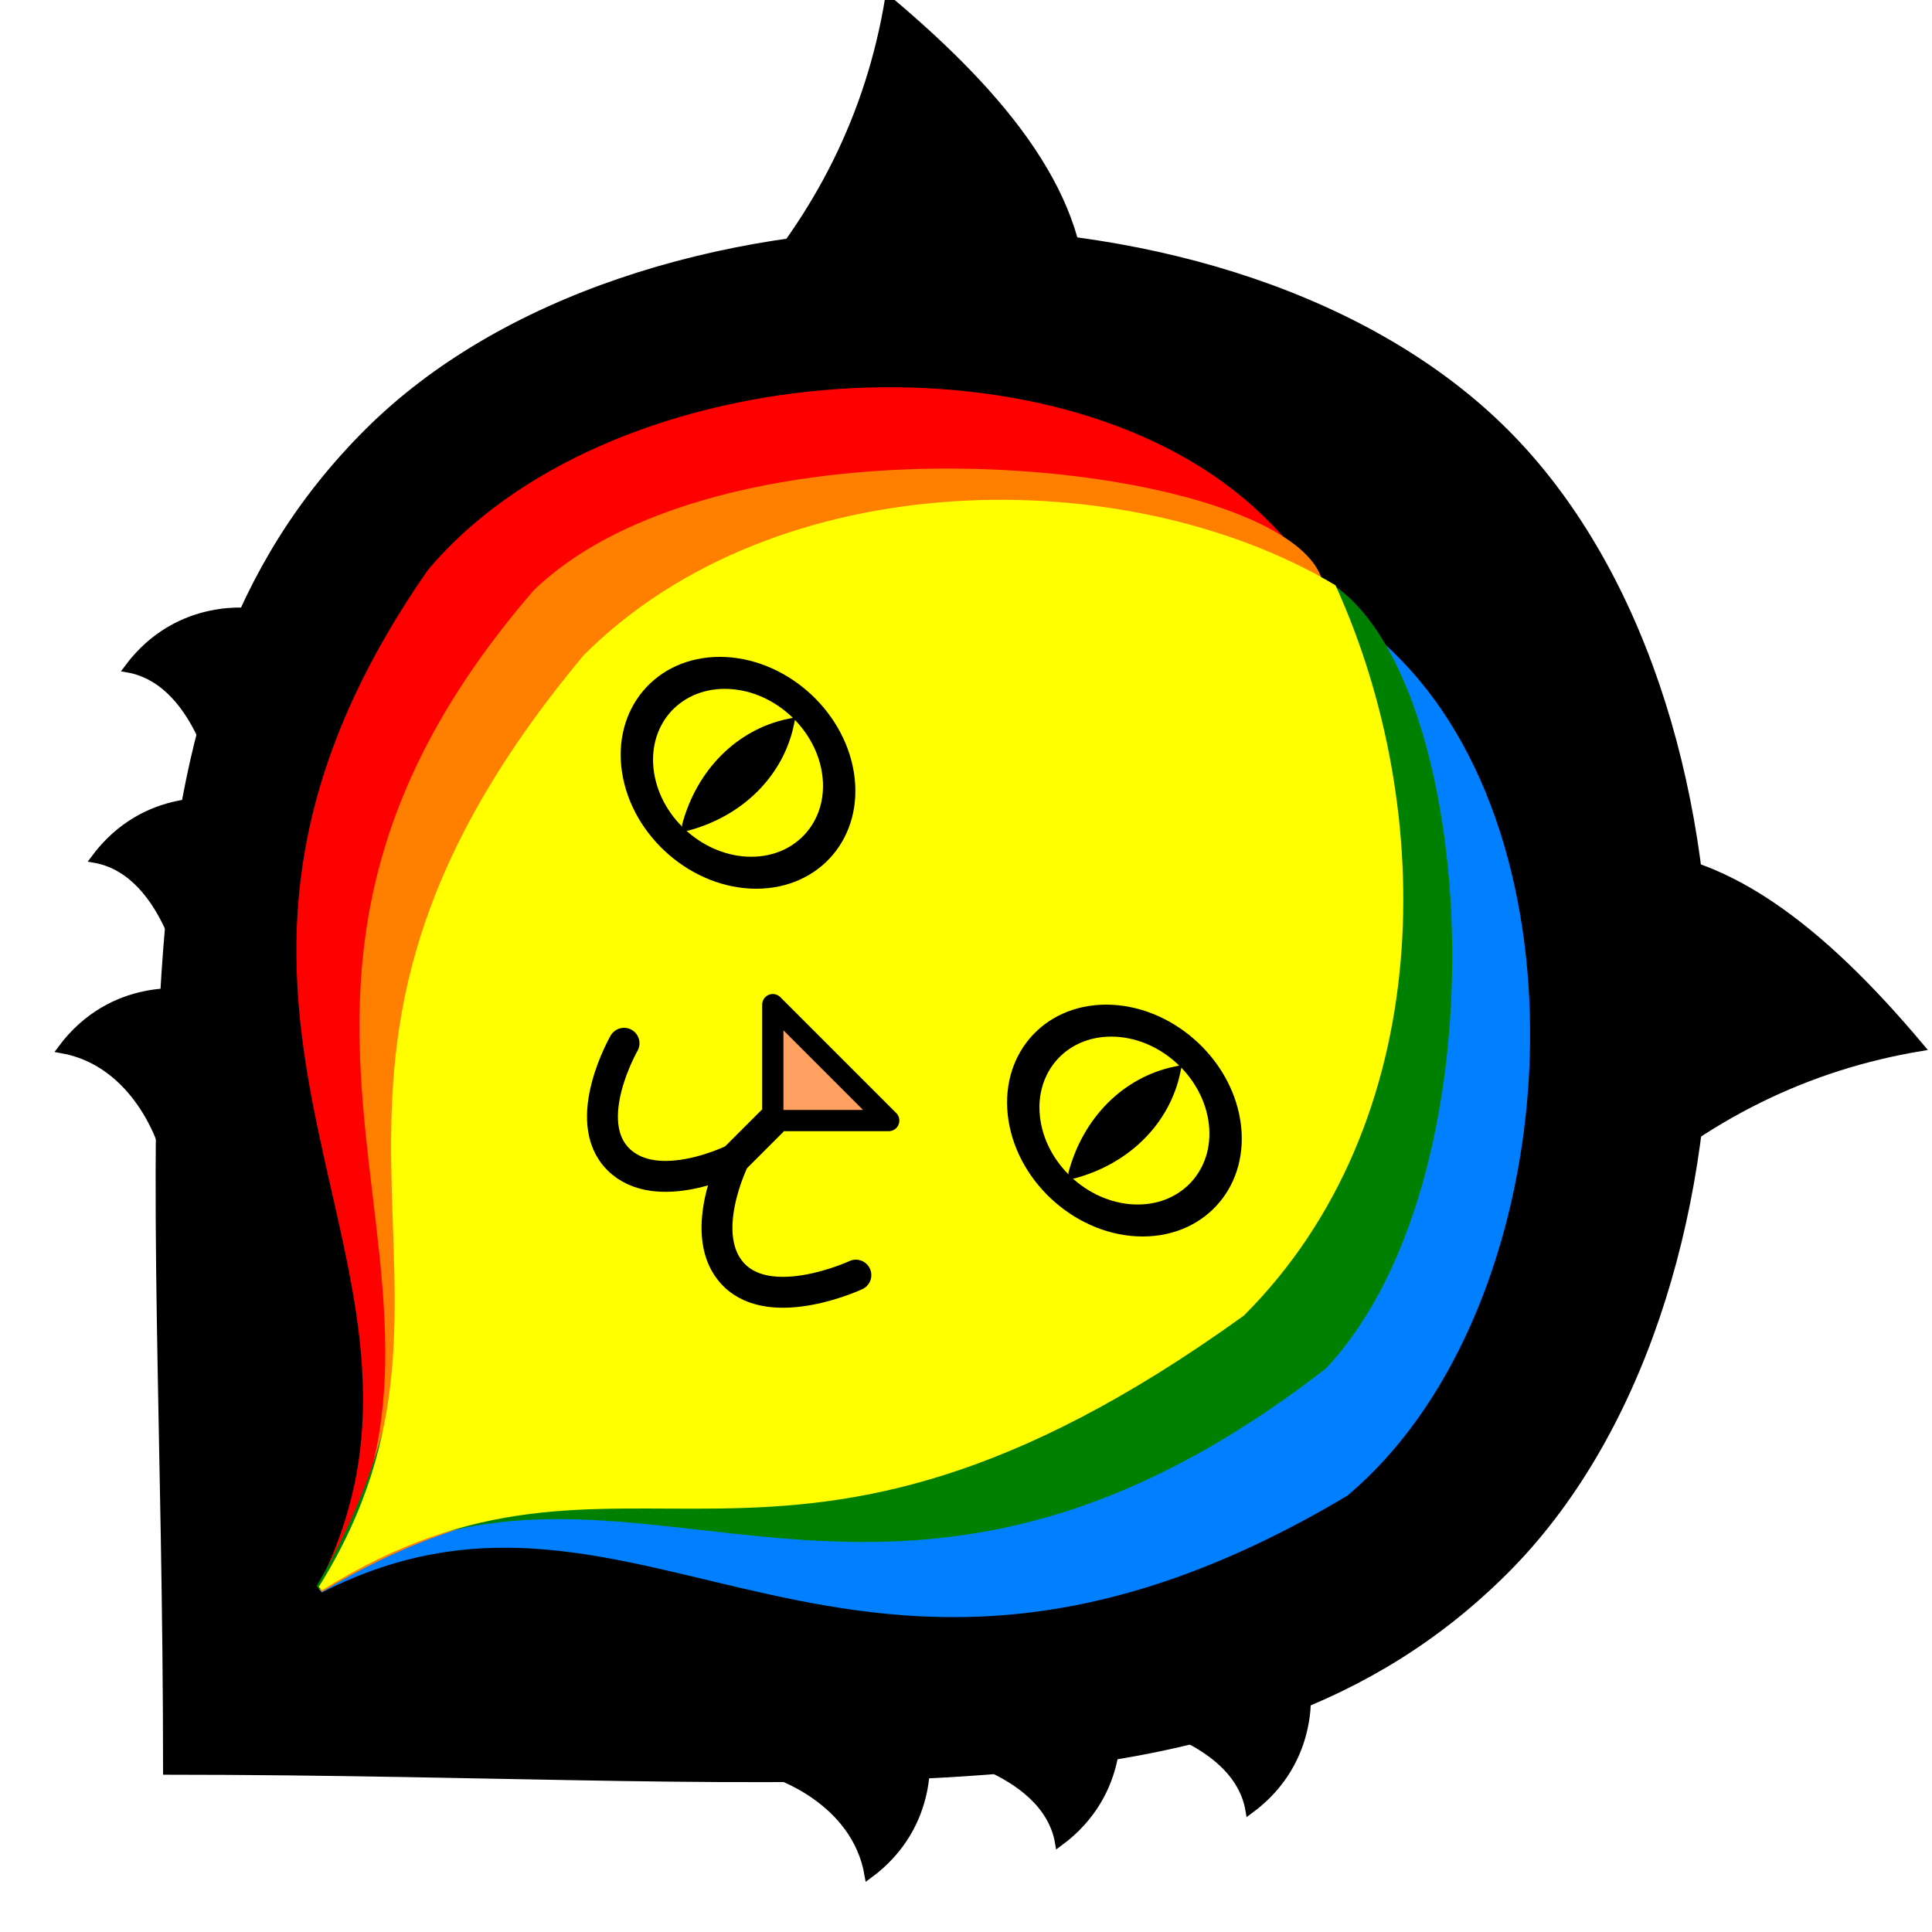
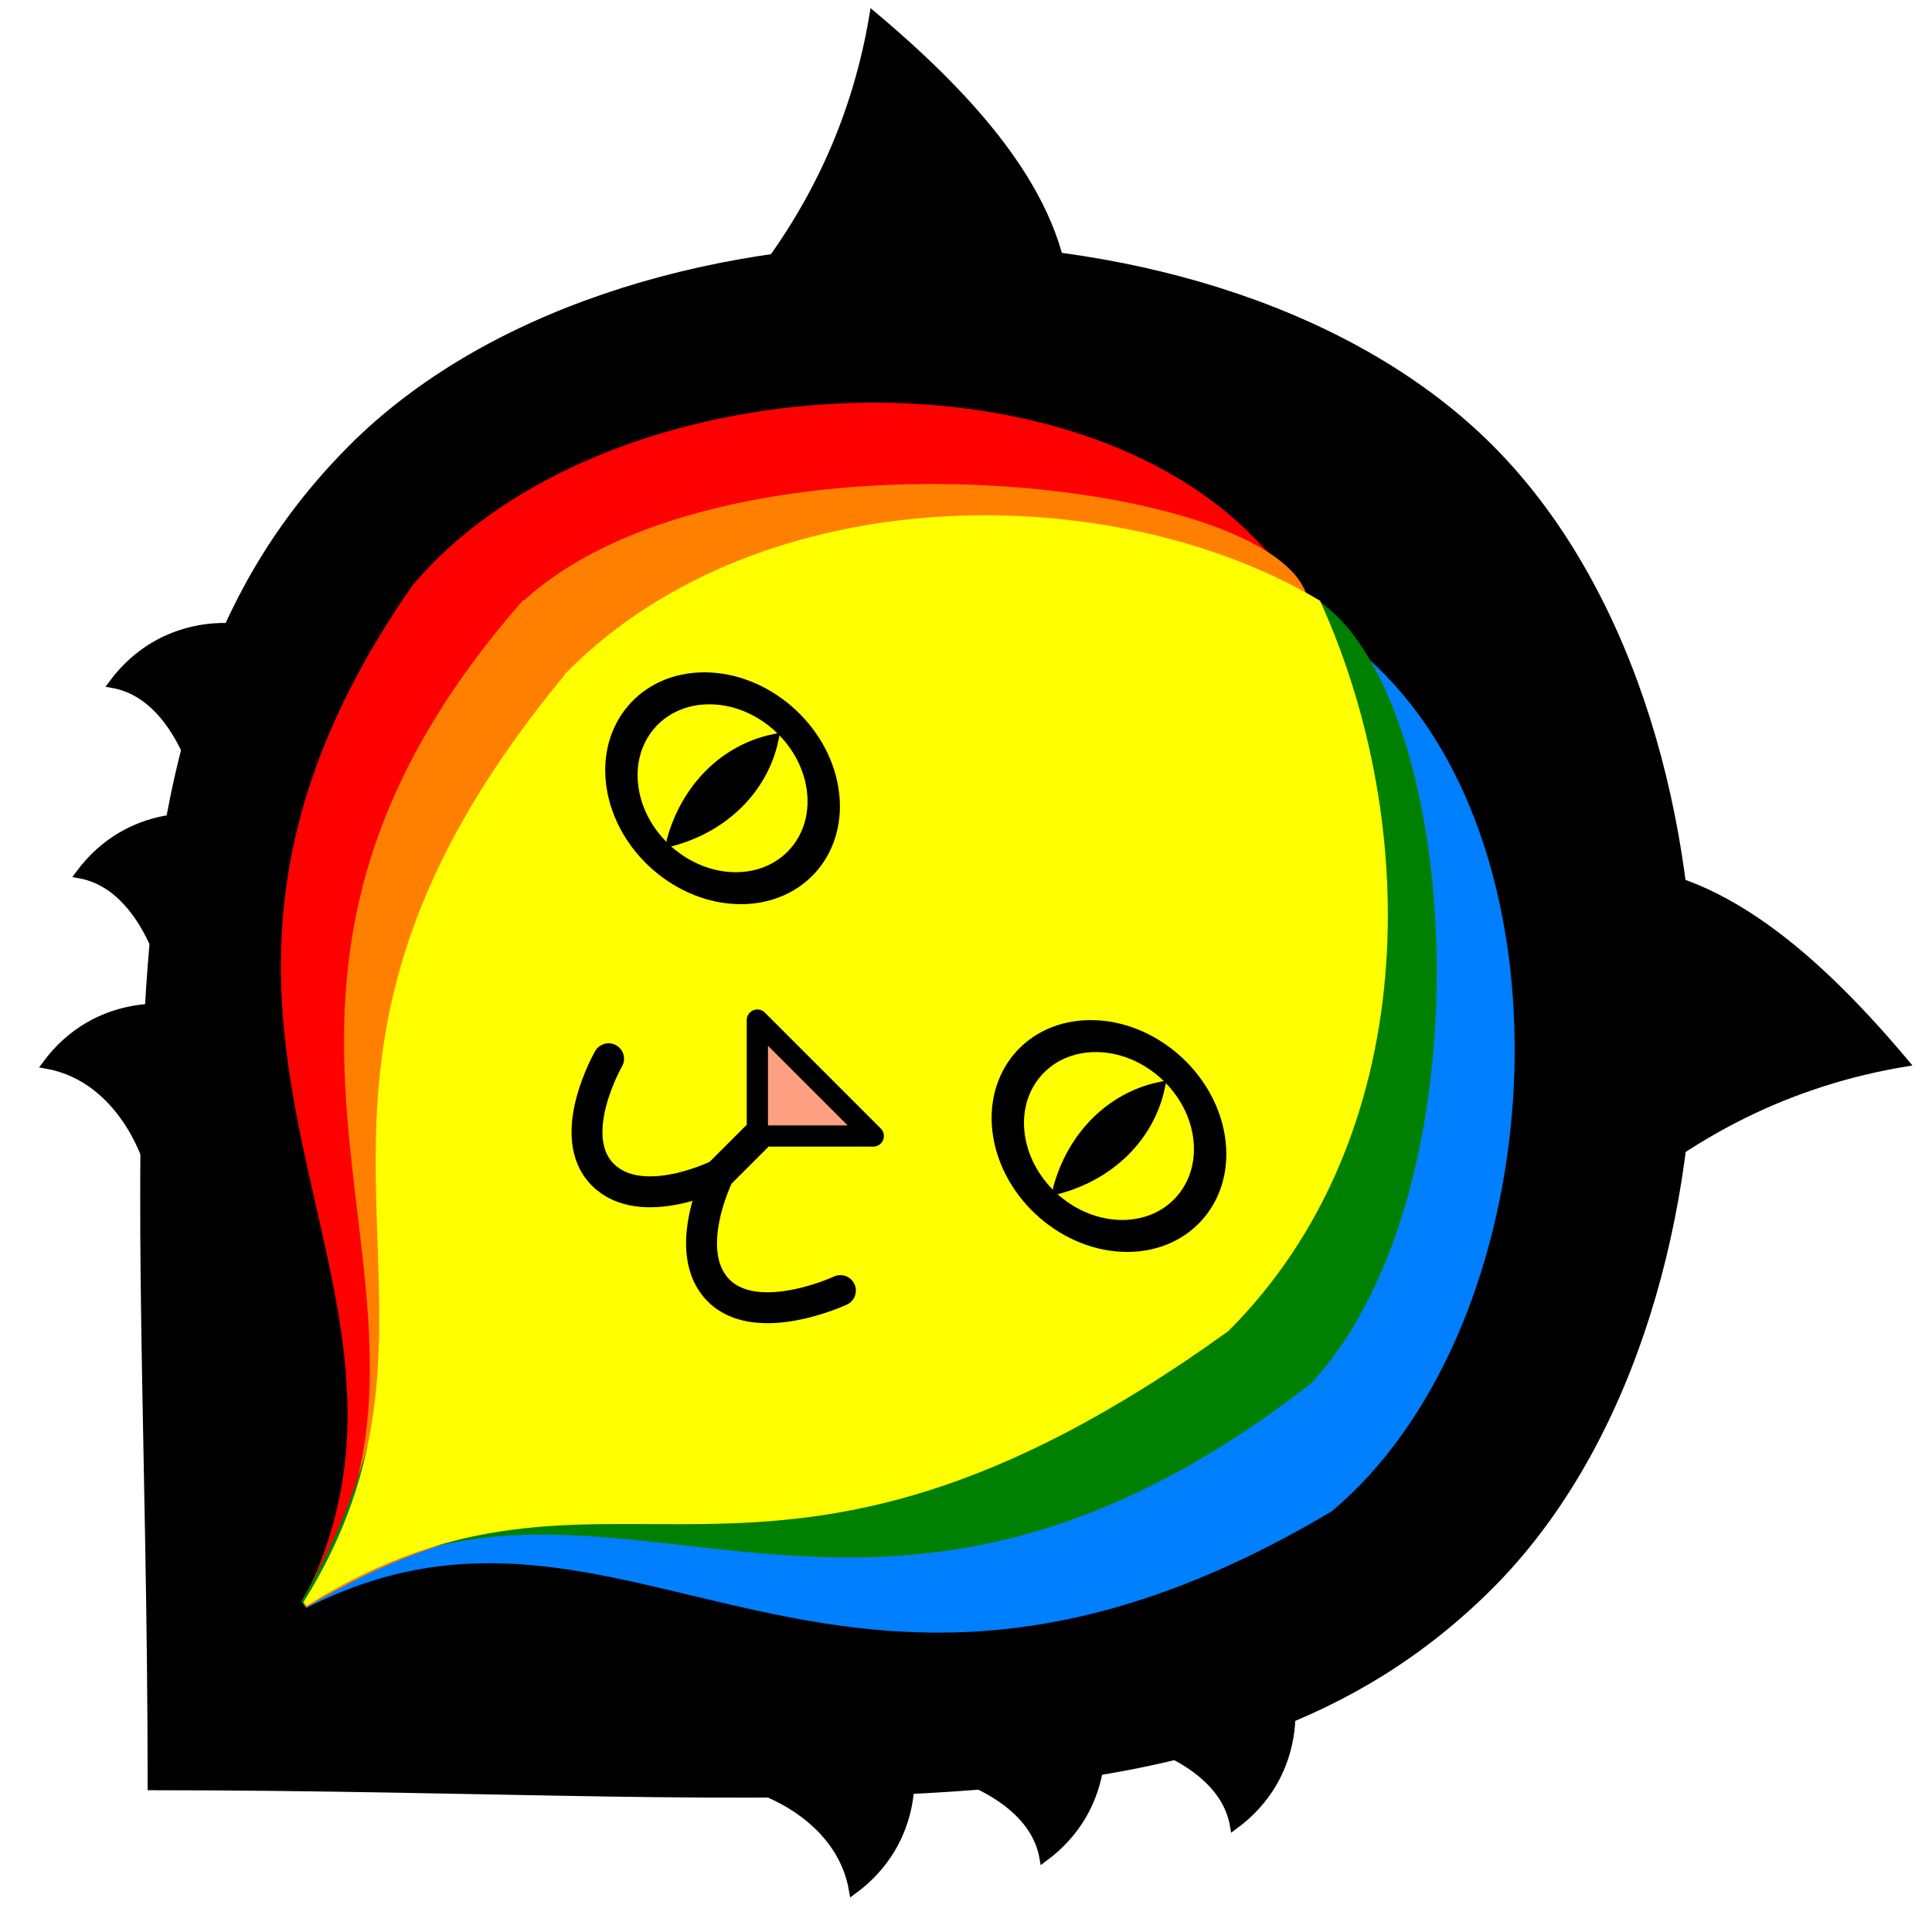
- <svg xmlns="http://www.w3.org/2000/svg" width="250" height="250" id="svg2" version="1.1">
-   <defs id="defs4" />
-   <g id="layer1" transform="translate(0,-802.3622)" style="display:inline">
-     <g id="g3997">
-       <path id="path3759" d="m 47.528,858.289 c 34.658,-34.658 112.638,-34.658 147.295,0 34.658,34.658 34.658,112.638 0,147.295 -34.658,34.658 -86.644,25.993 -173.289,25.993 0,-86.644 -8.664,-138.631 25.993,-173.289 z" style="fill:#000000;fill-opacity:1;stroke:#000000;stroke-width:0.866px;stroke-linecap:butt;stroke-linejoin:miter;stroke-opacity:1" />
-       <path id="path3968" d="m 20.992,950.564 c 0,0 -3.206,-10.711 -13.057,-12.43 6.645,-8.991 16.496,-7.272 16.496,-7.272 0,0 -2.346,-15.636 -12.197,-17.356 6.645,-8.991 16.496,-7.272 16.496,-7.272 0,0 -2.346,-15.636 -12.197,-17.356 6.645,-8.991 16.496,-7.272 16.496,-7.272 l 9.851,1.72 -12.037,68.957 z" style="fill:#000000;fill-opacity:1;stroke:#000000;stroke-width:1px;stroke-linecap:butt;stroke-linejoin:miter;stroke-opacity:1" />
-       <path style="fill:#000000;fill-opacity:1;stroke:#000000;stroke-width:1px;stroke-linecap:butt;stroke-linejoin:miter;stroke-opacity:1" d="m 100.002,1031.88 c 0,0 10.696,3.254 12.372,13.113 9.021,-6.605 7.346,-16.463 7.346,-16.463 0,0 15.626,2.416 17.301,12.275 9.021,-6.605 7.346,-16.463 7.346,-16.463 0,0 15.626,2.416 17.301,12.275 9.021,-6.605 7.346,-16.463 7.346,-16.463 l -1.675,-9.859 -69.011,11.727 z" id="path3970" />
-       <path transform="translate(0,802.3622)" id="path3993" d="m 95,40 c 11.217,-12.092 17.581,-25.508 20,-40 15.198,12.761 25.737,25.911 25,40 z" style="fill:#000000;stroke:#000000;stroke-width:1px;stroke-linecap:butt;stroke-linejoin:miter;stroke-opacity:1;fill-opacity:1" />
-       <path style="fill:#000000;fill-opacity:1;stroke:#000000;stroke-width:1px;stroke-linecap:butt;stroke-linejoin:miter;stroke-opacity:1" d="m 208.518,957.88 c 12.092,-11.217 25.508,-17.581 40,-20 -12.761,-15.198 -25.911,-25.737 -40,-25 z" id="path3995" />
-     </g>
-   </g>
-   <g id="layer2" style="display:inline">
-     <path id="path3761" d="M 55.619,73.947 C 78.194,47.042 133.86,42.172 160.765,64.748 187.67,87.324 192.54,142.989 169.964,169.894 112.969,219.064 79.161,176.85 41.493,205.241 62.911,163.215 15.032,132.27 55.619,73.947 z" style="fill:#ff0000;fill-opacity:1;stroke:#ff0000;stroke-width:0.621px;stroke-linecap:butt;stroke-linejoin:miter;stroke-opacity:1" />
-   </g>
-   <g id="layer6">
-     <path style="fill:#0080ff;fill-opacity:1;stroke:#0080ff;stroke-width:0.621px;stroke-linecap:butt;stroke-linejoin:miter;stroke-opacity:1;display:inline" d="m 78.209,78.945 c 26.905,-22.576 82.571,-17.706 105.146,9.199 22.576,26.905 17.706,82.571 -9.199,105.146 C 109.489,231.816 83.525,184.373 41.499,205.791 69.89,168.122 28.112,129.334 78.209,78.945 z" id="path3928" />
-   </g>
-   <g id="layer3">
-     <path style="fill:#ff8000;fill-opacity:1;stroke:#ff8000;stroke-width:0.621px;stroke-linecap:butt;stroke-linejoin:miter;stroke-opacity:1;display:inline" d="M 69.279,76.612 C 94.544,52.215 165.75,60 170.75,75 c 2.671,29.098 10.953,67.797 -14.311,92.195 C 94.616,210.138 81.937,181.413 41.507,205.711 67.201,166.153 22.819,130.373 69.279,76.612 z" id="path3888" />
-   </g>
-   <g id="layer5">
-     <path id="path3908" d="M 81.594,93.418 C 105.547,67.731 138.741,70.161 170.75,75 c 20,10 24.584,76.15 0.631,101.836 -59.49,46.12 -91.042,2.194 -130.145,28.575 23.589,-40.848 -3.225,-55.874 40.358,-111.993 z" style="fill:#008000;fill-opacity:1;stroke:#008000;stroke-width:0.621px;stroke-linecap:butt;stroke-linejoin:miter;stroke-opacity:1;display:inline" />
-   </g>
-   <g id="layer4">
-     <path style="fill:#ffff00;fill-opacity:1;stroke:#ffff00;stroke-width:0.621px;stroke-linecap:butt;stroke-linejoin:miter;stroke-opacity:1;display:inline" d="m 75.75,85 c 24.835,-24.835 70,-25 96.821,-9.047 C 185.75,105 185.585,145.165 160.75,170 99.687,214.015 81.508,180.516 41.508,205.516 66.508,165.516 30.235,139.563 75.75,85 z" id="path3948" />
-   </g>
-   <g id="layer7">
-     <path style="fill:none;stroke:#000000;stroke-width:4;stroke-linecap:round;stroke-linejoin:miter;stroke-miterlimit:4;stroke-opacity:1;stroke-dasharray:none" d="m 80.75,135 c 0,0 -5.75,10 -0.75,15 5,5 15,0 15,0 l 5,-5 -5,5 c 0,0 -5,10 0,15 5,5 15.75,0 15.75,0" id="path3975" />
-     <path style="fill:#ff8080;stroke:#000000;stroke-width:2.75;stroke-linecap:round;stroke-linejoin:round;stroke-miterlimit:4;stroke-opacity:1;stroke-dasharray:none;fill-opacity:0.753" d="m 100,145 0,-15 15,15 z" id="path3977" />
-     <g id="g3983" transform="translate(-9.25,10)">
-       <path transform="matrix(1.034483,0,0.1626442,1.034483,-40.88944,-7.241379)" d="m 180,137.5 a 12.5,12.5 0 1 1 -25,0 12.5,12.5 0 1 1 25,0 z" id="path3979" style="fill:#ffff00;fill-opacity:1;stroke:#000000;stroke-width:4;stroke-linecap:round;stroke-linejoin:round;stroke-miterlimit:4;stroke-opacity:1;stroke-dasharray:none" />
-       <path id="path3981" d="M 148.159,141.841 C 150,135 155,130 161.341,128.659 160,135 155,140 148.159,141.841" style="fill:#000000;fill-opacity:1;stroke:#000000;stroke-width:1.318;stroke-linecap:round;stroke-linejoin:miter;stroke-miterlimit:4;stroke-opacity:1;stroke-dasharray:none" />
-     </g>
-     <g id="g3987" transform="translate(-59.25,-35)">
-       <path style="fill:#ffff00;fill-opacity:1;stroke:#000000;stroke-width:4;stroke-linecap:round;stroke-linejoin:round;stroke-miterlimit:4;stroke-opacity:1;stroke-dasharray:none" id="path3989" d="m 180,137.5 a 12.5,12.5 0 1 1 -25,0 12.5,12.5 0 1 1 25,0 z" transform="matrix(1.034483,0,0.1626442,1.034483,-40.88944,-7.241379)" />
-       <path style="fill:#000000;fill-opacity:1;stroke:#000000;stroke-width:1.318;stroke-linecap:round;stroke-linejoin:miter;stroke-miterlimit:4;stroke-opacity:1;stroke-dasharray:none" d="M 148.159,141.841 C 150,135 155,130 161.341,128.659 160,135 155,140 148.159,141.841" id="path3991" />
+ <svg xmlns="http://www.w3.org/2000/svg" id="svg2" viewBox="0 0 250 250" version="1.1">
+   <g id="layer7" transform="translate(0,3.9691162e-6)">
+     <g id="gDiscat">
+       <g id="gHeadBlack" stroke-linejoin="miter" transform="translate(-2,-800.3622)" stroke="#000" stroke-linecap="butt" fill="#000">
+         <path id="pathHeadBlack" d="m47.528,858.29c34.658-34.658,112.64-34.658,147.3,0,34.658,34.658,34.658,112.64,0,147.3-34.658,34.658-86.644,25.993-173.29,25.993,0-86.644-8.664-138.63,25.993-173.29z" stroke-width="0.866px" />
+         <path id="pathHeadFurRight" d="m20.992,950.56s-3.206-10.711-13.057-12.43c6.645-8.991,16.496-7.272,16.496-7.272s-2.346-15.636-12.197-17.356c6.645-8.991,16.496-7.272,16.496-7.272s-2.346-15.636-12.197-17.356c6.645-8.991,16.496-7.272,16.496-7.272l9.851,1.72-12.037,68.957z" stroke-width="1px" />
+         <path id="pathHeadFurLeft" d="m100,1031.9s10.696,3.254,12.372,13.113c9.021-6.605,7.346-16.463,7.346-16.463s15.626,2.416,17.301,12.275c9.021-6.605,7.346-16.463,7.346-16.463s15.626,2.416,17.301,12.275c9.021-6.605,7.346-16.463,7.346-16.463l-1.675-9.859-69.011,11.727z" stroke-width="1px" />
+         <path id="pathHeadEarRight" d="m95,40c11.217-12.092,17.581-25.508,20-40,15.198,12.761,25.737,25.911,25,40z" transform="translate(0,802.3622)" stroke-width="1px" />
+         <path id="pathHeadEarLeft" d="m208.52,957.88c12.092-11.217,25.508-17.581,40-20-12.761-15.198-25.911-25.737-40-25z" stroke-width="1px" />
+       </g>
+       <g id="gHeadColors" stroke-linejoin="miter" stroke-linecap="butt" stroke-width="0.621px" transform="translate(0,3.9691162e-6)">
+         <path id="pathHeadRed" d="M53.619,75.947c22.575-26.905,78.241-31.775,105.15-9.199,26.9,22.576,31.77,78.242,9.19,105.14-56.99,49.17-90.799,6.96-128.47,35.35,21.418-42.03-26.461-72.97,14.126-131.29z" transform="translate(0,3.9691162e-6)" stroke="#F00" fill="#F00" />
+         <path id="pathHeadBlue" d="m76.209,80.945c26.905-22.576,82.571-17.706,105.15,9.199,22.576,26.905,17.706,82.571-9.199,105.15-64.67,38.53-90.635-8.92-132.66,12.5,28.391-37.67-13.387-76.46,36.71-126.84z" transform="translate(0,3.9691162e-6)" stroke="#0080ff" fill="#0080ff" />
+         <path id="pathHeadOrange" d="M67.279,78.612c25.265-24.397,96.471-16.612,101.47-1.612,2.671,29.098,10.953,67.797-14.311,92.195-61.824,42.94-74.503,14.21-114.93,38.51,25.694-39.56-18.688-75.34,27.772-129.1z" transform="translate(0,3.9691162e-6)" stroke="#ff8000" fill="#ff8000" />
+         <path id="pathHeadGreen" d="M79.594,95.418c23.956-25.687,57.146-23.257,89.156-18.418,20,10,24.584,76.15,0.631,101.84-59.49,46.12-91.042,2.194-130.15,28.575,23.589-40.848-3.225-55.874,40.358-111.99z" transform="translate(0,3.9691162e-6)" stroke="#008000" fill="#008000" />
+         <path id="pathHeadYellow" d="m73.75,87c24.835-24.835,70-25,96.821-9.047,13.18,29.047,13.01,69.217-11.82,94.047-61.063,44.02-79.242,10.52-119.24,35.52,25-40-11.273-65.96,34.242-120.52z" stroke="#FF0" fill="#FF0" />
+       </g>
+       <g id="gFace" stroke-miterlimit="4" stroke="#000" stroke-linecap="round" stroke-dasharray="none">
+         <path id="pathMouth" stroke-linejoin="miter" d="m78.75,137s-5.75,10-0.75,15,15,0,15,0l5-5-5,5s-5,10,0,15,15.75,0,15.75,0" stroke-width="4" fill="none" />
+         <path id="pathNose" stroke-linejoin="round" d="m98,147,0-15,15,15z" stroke-width="2.75" fill="#ffa080" />
+         <g id="gEyeLeft" transform="translate(-11.25,12)">
+           <path id="pathEyeLeft" stroke-linejoin="round" d="m180,137.5c0,6.904-5.596,12.5-12.5,12.5s-12.5-5.596-12.5-12.5,5.596-12.5,12.5-12.5,12.5,5.596,12.5,12.5z" transform="matrix(1.034483,0,0.1626442,1.034483,-40.88944,-7.241379)" stroke-width="4" fill="#FF0" />
+           <path id="pathEyeIrisLeft" stroke-linejoin="miter" d="M148.16,141.84c1.84-6.84,6.84-11.84,13.18-13.18-1.34,6.34-6.34,11.34-13.18,13.18" stroke-width="1.318" fill="#000" />
+         </g>
+         <g id="gEyeRight" transform="translate(-61.25,-33)">
+           <path id="pathEyeRight" stroke-linejoin="round" d="m180,137.5c0,6.904-5.596,12.5-12.5,12.5s-12.5-5.596-12.5-12.5,5.596-12.5,12.5-12.5,12.5,5.596,12.5,12.5z" transform="matrix(1.034483,0,0.1626442,1.034483,-40.88944,-7.241379)" stroke-width="4" fill="#FF0" />
+           <path id="pathEyeIrisRight" stroke-linejoin="miter" d="M148.16,141.84c1.84-6.84,6.84-11.84,13.18-13.18-1.34,6.34-6.34,11.34-13.18,13.18" stroke-width="1.318" fill="#000" />
+         </g>
+       </g>
    </g>
  </g>
</svg>
